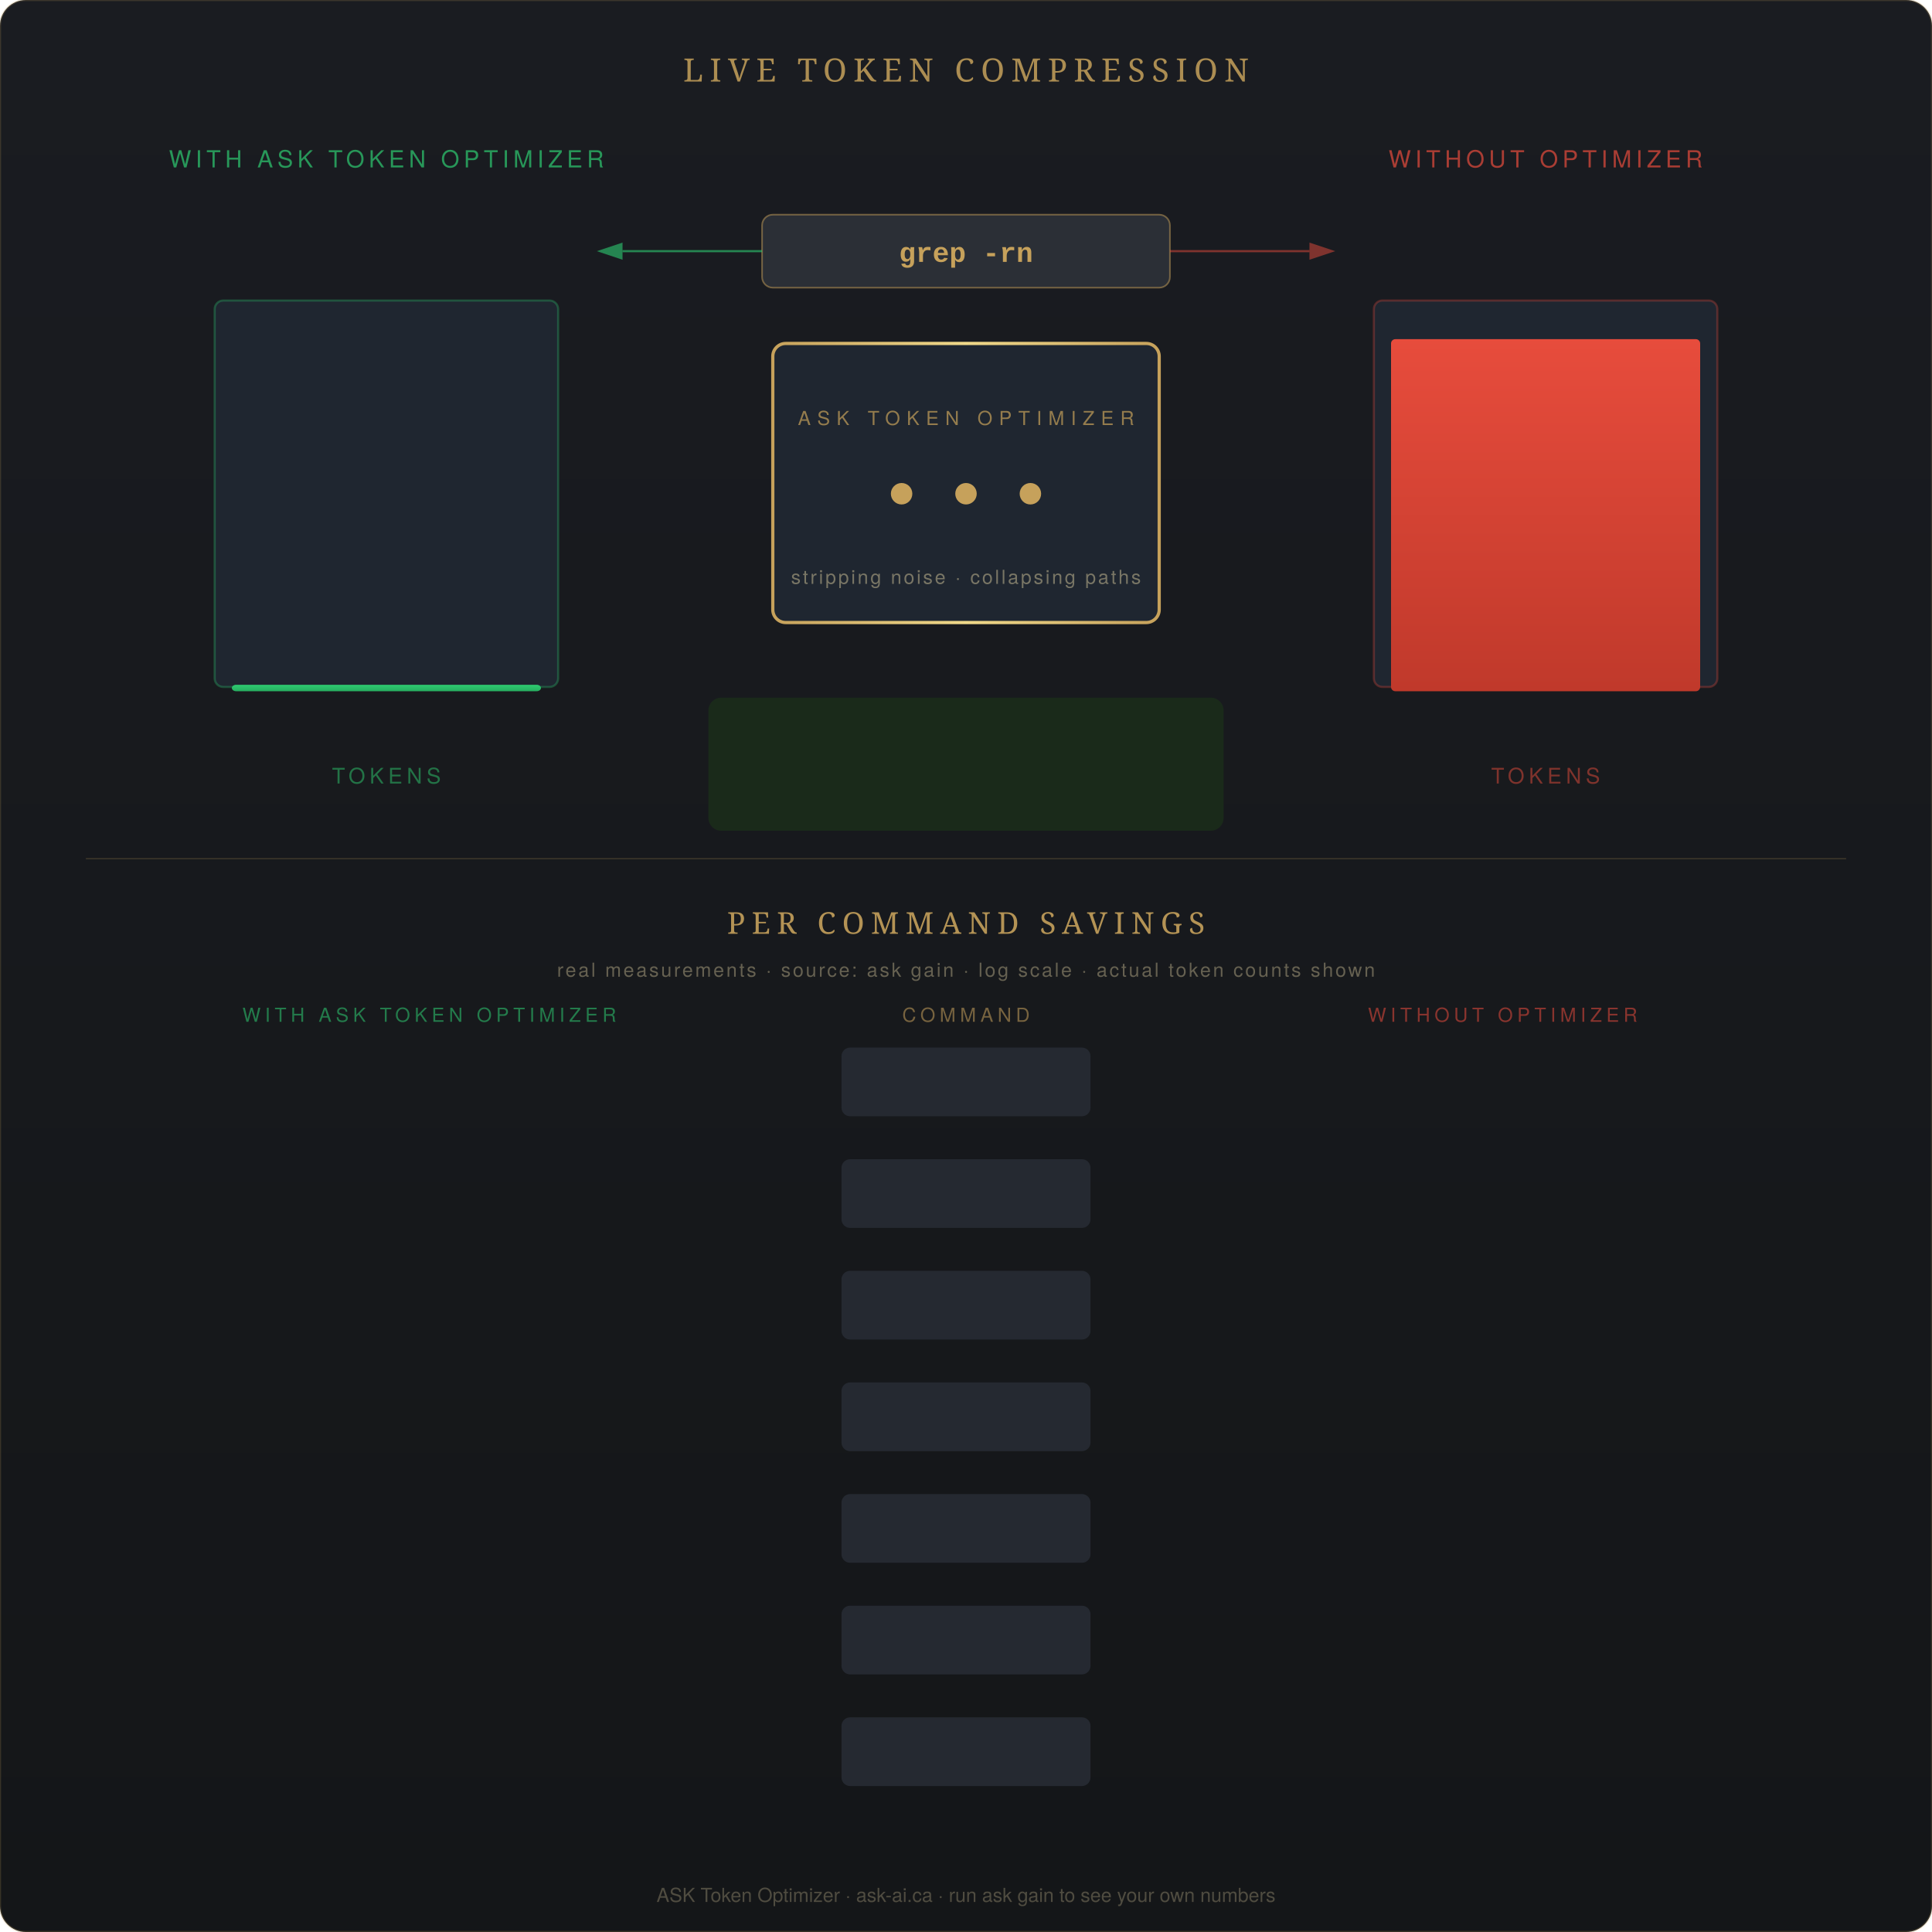
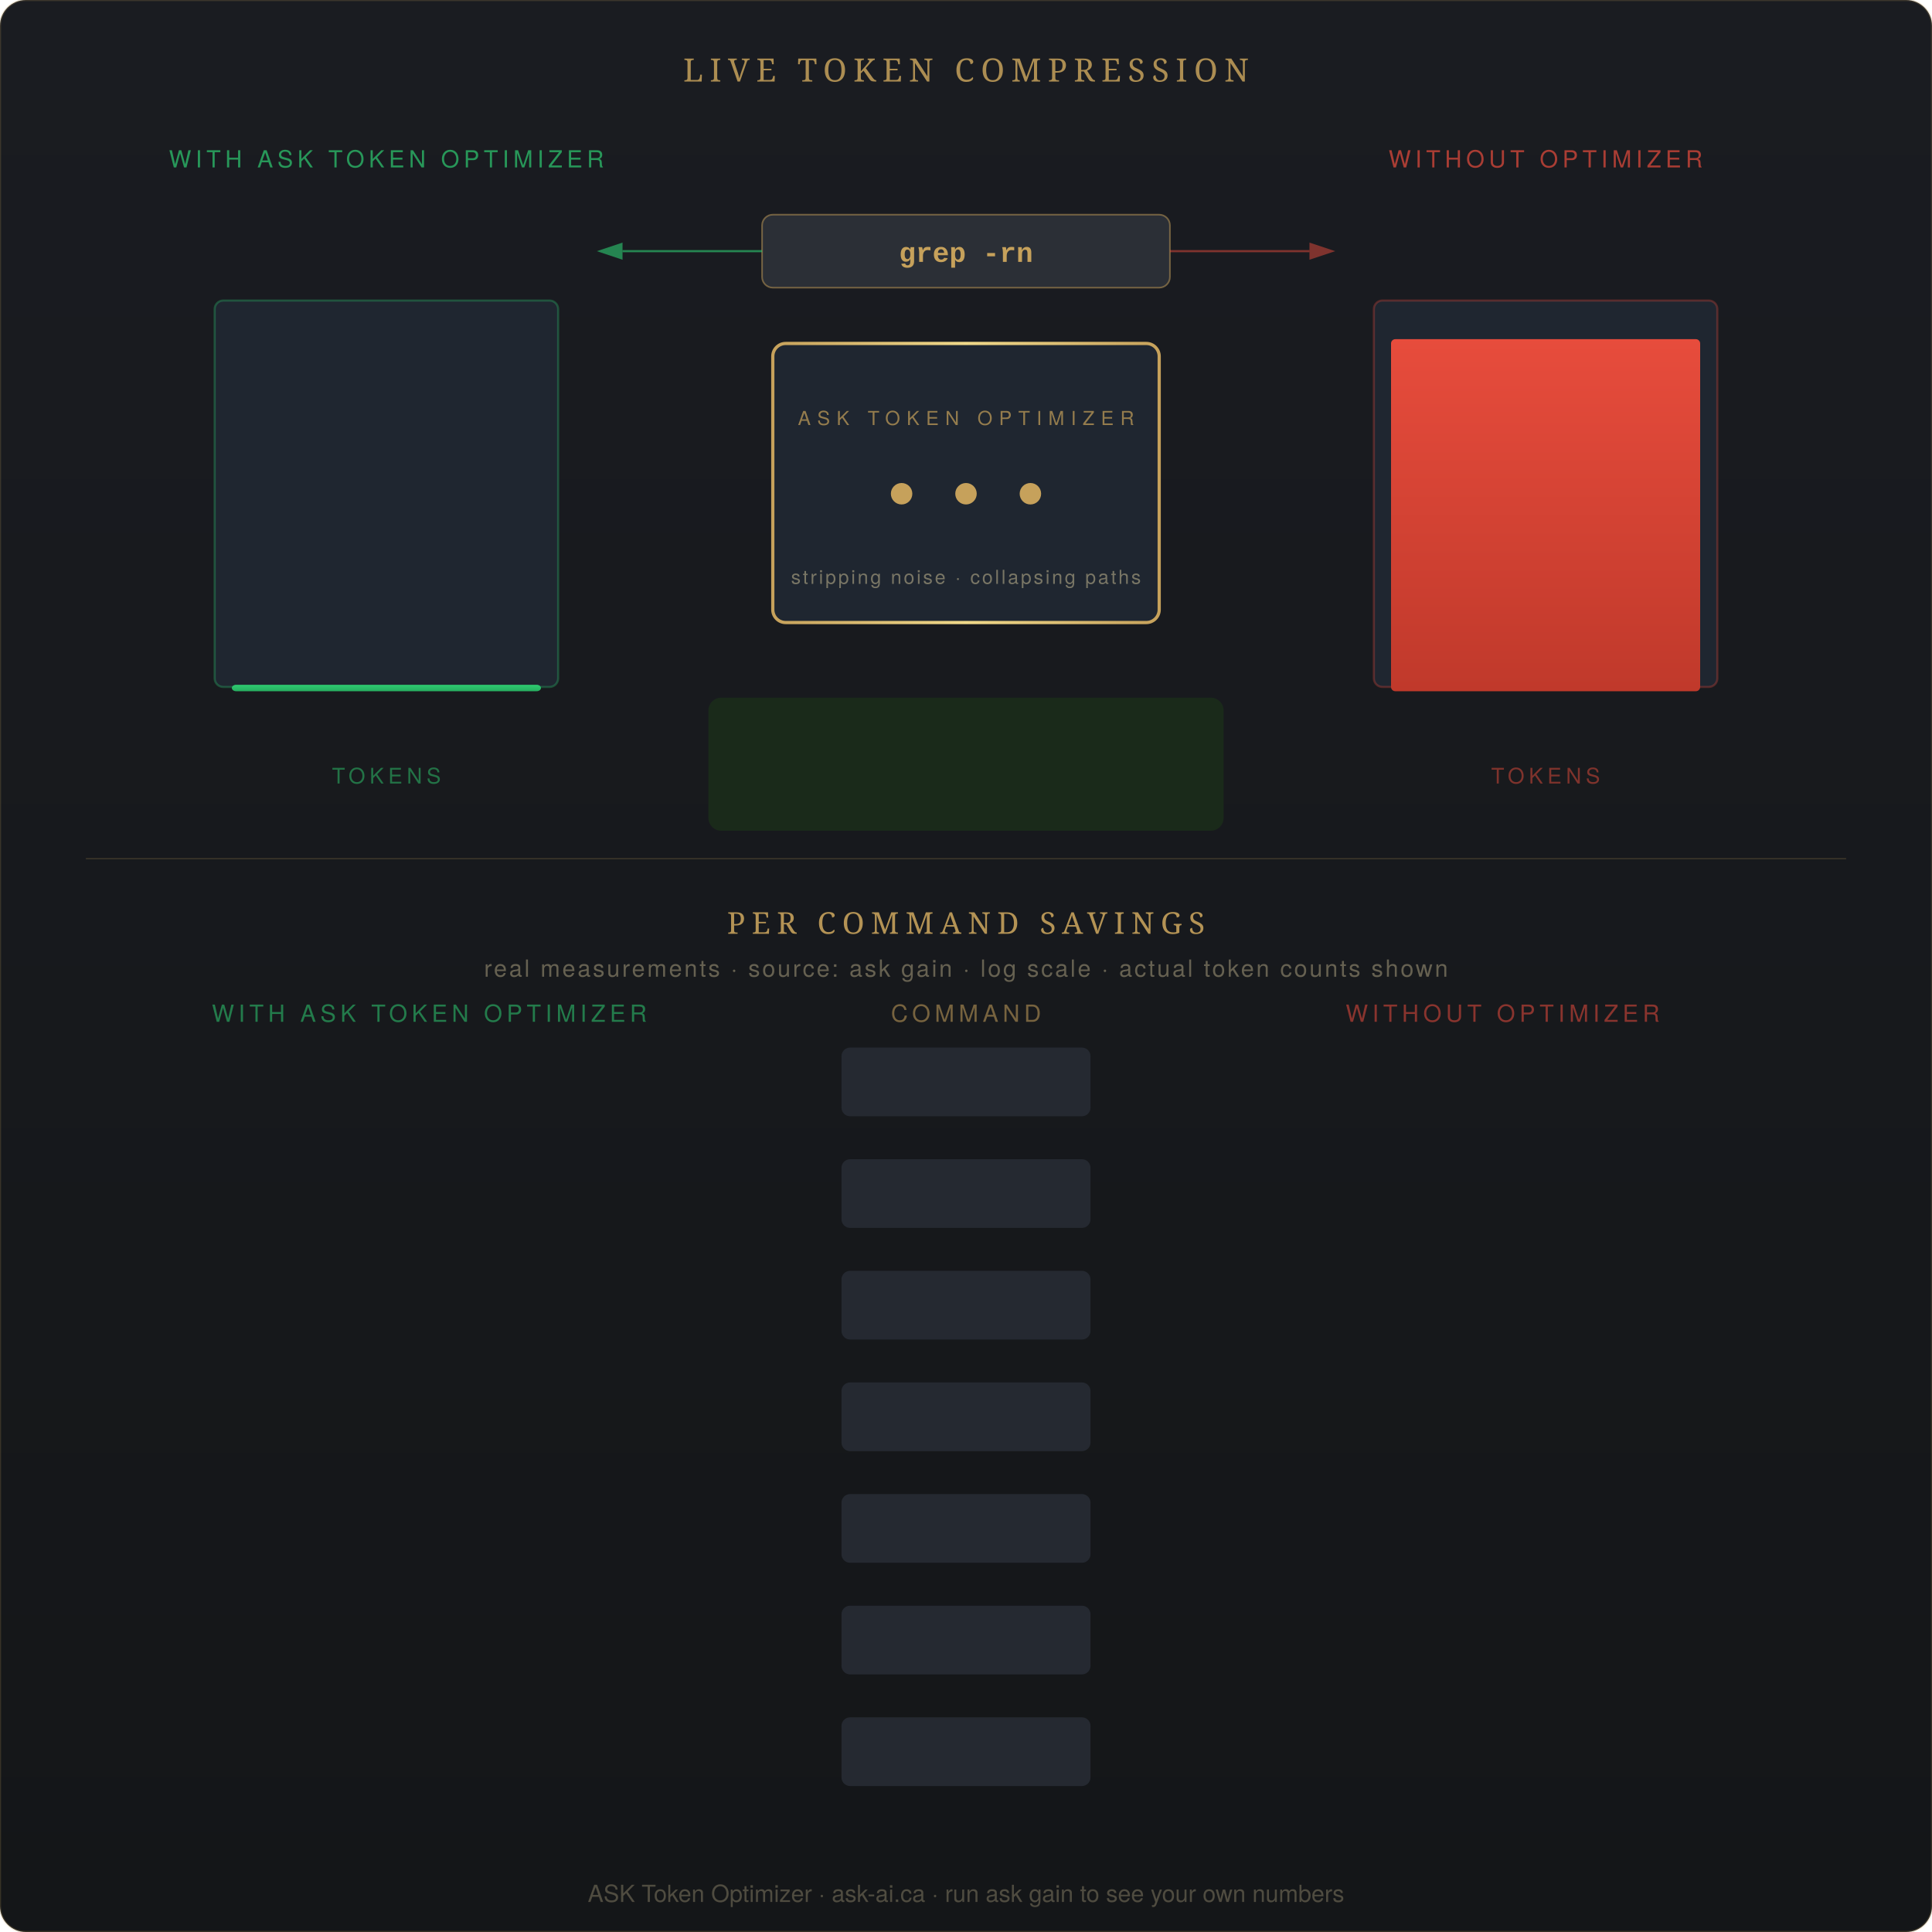
<svg xmlns="http://www.w3.org/2000/svg" viewBox="0 0 900 900" width="900" height="900">
  <defs>
    <linearGradient id="bg" x1="0%" y1="0%" x2="0%" y2="100%">
      <stop offset="0%" stop-color="#1A1C21" />
      <stop offset="100%" stop-color="#141618" />
    </linearGradient>
    <linearGradient id="barRed" x1="0%" y1="0%" x2="100%" y2="0%">
      <stop offset="0%" stop-color="#E74C3C" />
      <stop offset="100%" stop-color="#C0392B" />
    </linearGradient>
    <linearGradient id="barGreen" x1="0%" y1="0%" x2="100%" y2="0%">
      <stop offset="0%" stop-color="#2ECC71" />
      <stop offset="100%" stop-color="#27AE60" />
    </linearGradient>
    <linearGradient id="barRedV" x1="0%" y1="0%" x2="0%" y2="100%">
      <stop offset="0%" stop-color="#E74C3C" />
      <stop offset="100%" stop-color="#C0392B" />
    </linearGradient>
    <linearGradient id="barGreenV" x1="0%" y1="0%" x2="0%" y2="100%">
      <stop offset="0%" stop-color="#2ECC71" />
      <stop offset="100%" stop-color="#27AE60" />
    </linearGradient>
    <linearGradient id="goldGrad" x1="0%" y1="0%" x2="100%" y2="0%">
      <stop offset="0%" stop-color="#C6A15B" />
      <stop offset="50%" stop-color="#F0D98A" />
      <stop offset="100%" stop-color="#C6A15B" />
    </linearGradient>
    <filter id="glow">
      <feGaussianBlur stdDeviation="3" result="b" />
      <feMerge>
        <feMergeNode in="b" />
        <feMergeNode in="SourceGraphic" />
      </feMerge>
    </filter>
    <filter id="softglow">
      <feGaussianBlur stdDeviation="6" result="b" />
      <feMerge>
        <feMergeNode in="b" />
        <feMergeNode in="SourceGraphic" />
      </feMerge>
    </filter>
  </defs>
  <rect width="900" height="900" fill="url(#bg)" rx="12" />
  <rect width="900" height="900" fill="none" stroke="#C6A15B" stroke-width="1" stroke-opacity="0.2" rx="12" />
  <text x="450" y="38" text-anchor="middle" font-family="Georgia, serif" font-size="15" font-weight="400" letter-spacing="3" fill="#C6A15B" fill-opacity="0.85">LIVE TOKEN COMPRESSION</text>
  <text x="180" y="78" text-anchor="middle" font-family="'Helvetica Neue', sans-serif" font-size="11" letter-spacing="2" fill="#2ECC71" fill-opacity="0.7">WITH ASK TOKEN OPTIMIZER</text>
  <text x="720" y="78" text-anchor="middle" font-family="'Helvetica Neue', sans-serif" font-size="11" letter-spacing="2" fill="#E74C3C" fill-opacity="0.7">WITHOUT OPTIMIZER</text>
  <rect x="355" y="100" width="190" height="34" rx="5" fill="#2B2F36" stroke="#C6A15B" stroke-width="0.75" stroke-opacity="0.5" />
  <text x="450" y="122" text-anchor="middle" font-family="'Courier New', monospace" font-size="13" font-weight="600" fill="#C6A15B">grep -rn</text>
  <line x1="355" y1="117" x2="290" y2="117" stroke="#2ECC71" stroke-width="1" stroke-opacity="0.6" />
  <polygon points="290,113 278,117 290,121" fill="#2ECC71" fill-opacity="0.6" />
  <line x1="545" y1="117" x2="610" y2="117" stroke="#E74C3C" stroke-width="1" stroke-opacity="0.5" />
  <polygon points="610,113 622,117 610,121" fill="#E74C3C" fill-opacity="0.5" />
  <rect x="100" y="140" width="160" height="180" rx="4" fill="#1F2630" stroke="#2ECC71" stroke-width="1" stroke-opacity="0.3" />
  <rect x="108" y="319" width="144" height="3" rx="2" fill="url(#barGreenV)">
    <animate attributeName="height" from="0" to="3" dur="0.4s" begin="0.3s" fill="freeze" />
    <animate attributeName="y" from="322" to="319" dur="0.4s" begin="0.3s" fill="freeze" />
  </rect>
  <text x="180" y="345" text-anchor="middle" font-family="Georgia, serif" font-size="26" font-weight="400" fill="#2ECC71" filter="url(#glow)" fill-opacity="0">
    265
    <animate attributeName="fill-opacity" from="0" to="1" dur="0.4s" begin="0.8s" fill="freeze" />
  </text>
  <text x="180" y="365" text-anchor="middle" font-family="'Helvetica Neue', sans-serif" font-size="10" letter-spacing="2" fill="#2ECC71" fill-opacity="0.5">TOKENS</text>
  <rect x="360" y="160" width="180" height="130" rx="6" fill="#1F2630" stroke="url(#goldGrad)" stroke-width="1.5">
    <animate attributeName="stroke-opacity" values="0.3;1;0.3" dur="2s" repeatCount="indefinite" />
  </rect>
  <text x="450" y="198" text-anchor="middle" font-family="'Helvetica Neue', sans-serif" font-size="9" letter-spacing="3" fill="#C6A15B" fill-opacity="0.7">ASK TOKEN OPTIMIZER</text>
  <circle cx="420" cy="230" r="5" fill="#C6A15B">
    <animate attributeName="fill-opacity" values="0.2;1;0.2" dur="1.5s" begin="0.0s" repeatCount="indefinite" />
    <animate attributeName="r" values="3;6;3" dur="1.5s" begin="0.0s" repeatCount="indefinite" />
  </circle>
  <circle cx="450" cy="230" r="5" fill="#C6A15B">
    <animate attributeName="fill-opacity" values="0.2;1;0.2" dur="1.5s" begin="0.5s" repeatCount="indefinite" />
    <animate attributeName="r" values="3;6;3" dur="1.5s" begin="0.5s" repeatCount="indefinite" />
  </circle>
  <circle cx="480" cy="230" r="5" fill="#C6A15B">
    <animate attributeName="fill-opacity" values="0.2;1;0.2" dur="1.5s" begin="1.0s" repeatCount="indefinite" />
    <animate attributeName="r" values="3;6;3" dur="1.5s" begin="1.0s" repeatCount="indefinite" />
  </circle>
  <text x="450" y="272" text-anchor="middle" font-family="'Helvetica Neue', sans-serif" font-size="9" letter-spacing="1" fill="#E8D7A8" fill-opacity="0.45">stripping noise · collapsing paths</text>
  <rect x="640" y="140" width="160" height="180" rx="4" fill="#1F2630" stroke="#E74C3C" stroke-width="1" stroke-opacity="0.3" />
  <rect x="648" y="158" width="144" height="164" rx="2" fill="url(#barRedV)">
    <animate attributeName="height" from="0" to="164" dur="1.2s" begin="0.8s" fill="freeze" calcMode="spline" keySplines="0.4 0 0.2 1" />
    <animate attributeName="y" from="322" to="158" dur="1.2s" begin="0.8s" fill="freeze" calcMode="spline" keySplines="0.4 0 0.2 1" />
  </rect>
  <text x="720" y="345" text-anchor="middle" font-family="Georgia, serif" font-size="26" font-weight="400" fill="#E74C3C" filter="url(#glow)" fill-opacity="0">
    32,527
    <animate attributeName="fill-opacity" from="0" to="1" dur="0.4s" begin="1.8s" fill="freeze" />
  </text>
  <text x="720" y="365" text-anchor="middle" font-family="'Helvetica Neue', sans-serif" font-size="10" letter-spacing="2" fill="#E74C3C" fill-opacity="0.5">TOKENS</text>
  <rect x="330" y="325" width="240" height="62" rx="6" fill="#1A2A1A" stroke="#2ECC71" stroke-width="1" stroke-opacity="0">
    <animate attributeName="stroke-opacity" from="0" to="0.6" dur="0.5s" begin="2.4s" fill="freeze" />
    <animate attributeName="fill-opacity" from="0" to="1" dur="0.5s" begin="2.4s" fill="freeze" />
  </rect>
  <text x="450" y="349" text-anchor="middle" font-family="Georgia, serif" font-size="22" font-weight="400" fill="#2ECC71" filter="url(#softglow)" fill-opacity="0">
    99.2% fewer tokens
    <animate attributeName="fill-opacity" from="0" to="1" dur="0.5s" begin="2.5s" fill="freeze" />
  </text>
  <text x="450" y="370" text-anchor="middle" font-family="'Helvetica Neue', sans-serif" font-size="10" letter-spacing="2" fill="#E8D7A8" fill-opacity="0">
    SAME INFORMATION
    <animate attributeName="fill-opacity" from="0" to="0.55" dur="0.5s" begin="2.7s" fill="freeze" />
  </text>
  <line x1="40" y1="400" x2="860" y2="400" stroke="#C6A15B" stroke-width="0.5" stroke-opacity="0.25" />
  <text x="450" y="435" text-anchor="middle" font-family="Georgia, serif" font-size="14" font-weight="400" letter-spacing="3" fill="#C6A15B" fill-opacity="0.9">PER COMMAND SAVINGS</text>
-   <text x="450" y="455" text-anchor="middle" font-family="'Helvetica Neue', sans-serif" font-size="9" letter-spacing="1" fill="#E8D7A8" fill-opacity="0.38">real measurements · source: ask gain · log scale · actual token counts shown</text>
-   <text x="200" y="476" text-anchor="middle" font-family="'Helvetica Neue', sans-serif" font-size="9" letter-spacing="2" fill="#2ECC71" fill-opacity="0.55">WITH ASK TOKEN OPTIMIZER</text>
-   <text x="450" y="476" text-anchor="middle" font-family="'Helvetica Neue', sans-serif" font-size="9" letter-spacing="2" fill="#C6A15B" fill-opacity="0.55">COMMAND</text>
-   <text x="700" y="476" text-anchor="middle" font-family="'Helvetica Neue', sans-serif" font-size="9" letter-spacing="2" fill="#E74C3C" fill-opacity="0.55">WITHOUT OPTIMIZER</text>
+   <text x="450" y="455" text-anchor="middle" font-family="'Helvetica Neue', sans-serif" font-size="11" letter-spacing="1" fill="#E8D7A8" fill-opacity="0.38">real measurements · source: ask gain · log scale · actual token counts shown</text>
+   <text x="200" y="476" text-anchor="middle" font-family="'Helvetica Neue', sans-serif" font-size="11" letter-spacing="2" fill="#2ECC71" fill-opacity="0.55">WITH ASK TOKEN OPTIMIZER</text>
+   <text x="450" y="476" text-anchor="middle" font-family="'Helvetica Neue', sans-serif" font-size="11" letter-spacing="2" fill="#C6A15B" fill-opacity="0.55">COMMAND</text>
+   <text x="700" y="476" text-anchor="middle" font-family="'Helvetica Neue', sans-serif" font-size="11" letter-spacing="2" fill="#E74C3C" fill-opacity="0.55">WITHOUT OPTIMIZER</text>
  <rect x="18" y="481" width="864" height="46" rx="4" fill="#1C2028" fill-opacity="0">
    <animate attributeName="fill-opacity" from="0" to="1" dur="0.3s" begin="2.90s" fill="freeze" />
  </rect>
  <rect x="220" y="496" width="168" height="16" rx="2" fill="url(#barGreen)" fill-opacity="0">
    <animate attributeName="fill-opacity" from="0" to="1" dur="0.4s" begin="2.90s" fill="freeze" />
    <animate attributeName="width" from="0" to="168" dur="0.5s" begin="2.90s" fill="freeze" />
    <animate attributeName="x" from="388" to="220" dur="0.5s" begin="2.90s" fill="freeze" />
  </rect>
-   <text x="215" y="509" text-anchor="end" font-family="'Helvetica Neue', sans-serif" font-size="10" font-weight="600" fill="#2ECC71" fill-opacity="0">
+   <text x="215" y="509" text-anchor="end" font-family="'Helvetica Neue', sans-serif" font-size="12" font-weight="600" fill="#2ECC71" fill-opacity="0">
    334
    <animate attributeName="fill-opacity" from="0" to="0.9" dur="0.3s" begin="3.30s" fill="freeze" />
  </text>
  <rect x="392" y="488" width="116" height="32" rx="4" fill="#252931" stroke="#C6A15B" stroke-width="0.5" stroke-opacity="0">
    <animate attributeName="stroke-opacity" from="0" to="0.4" dur="0.3s" begin="2.90s" fill="freeze" />
  </rect>
-   <text x="450" y="501" text-anchor="middle" font-family="'Courier New', monospace" font-size="11" font-weight="600" fill="#C6A15B" fill-opacity="0">
+   <text x="450" y="501" text-anchor="middle" font-family="'Courier New', monospace" font-size="13" font-weight="600" fill="#C6A15B" fill-opacity="0">
    curl
    <animate attributeName="fill-opacity" from="0" to="0.9" dur="0.3s" begin="2.90s" fill="freeze" />
  </text>
-   <text x="450" y="515" text-anchor="middle" font-family="'Helvetica Neue', sans-serif" font-size="9" fill="#2ECC71" fill-opacity="0">
+   <text x="450" y="515" text-anchor="middle" font-family="'Helvetica Neue', sans-serif" font-size="11" fill="#2ECC71" fill-opacity="0">
    ↓99.5%
    <animate attributeName="fill-opacity" from="0" to="0.85" dur="0.3s" begin="3.00s" fill="freeze" />
  </text>
  <rect x="512" y="496" width="355" height="16" rx="2" fill="url(#barRed)" fill-opacity="0">
    <animate attributeName="fill-opacity" from="0" to="1" dur="0.4s" begin="2.90s" fill="freeze" />
    <animate attributeName="width" from="0" to="355" dur="0.5s" begin="2.90s" fill="freeze" />
  </rect>
-   <text x="863" y="509" text-anchor="end" font-family="'Helvetica Neue', sans-serif" font-size="10" font-weight="600" fill="#FFB3A8" fill-opacity="0">
+   <text x="863" y="509" text-anchor="end" font-family="'Helvetica Neue', sans-serif" font-size="12" font-weight="600" fill="#FFB3A8" fill-opacity="0">
    61,778
    <animate attributeName="fill-opacity" from="0" to="0.9" dur="0.3s" begin="3.30s" fill="freeze" />
  </text>
-   <text x="450" y="526" text-anchor="middle" font-family="'Helvetica Neue', sans-serif" font-size="8" fill="#E8D7A8" fill-opacity="0">
+   <text x="450" y="526" text-anchor="middle" font-family="'Helvetica Neue', sans-serif" font-size="10" fill="#E8D7A8" fill-opacity="0">
    web / app bundle
    <animate attributeName="fill-opacity" from="0" to="0.32" dur="0.3s" begin="3.10s" fill="freeze" />
  </text>
  <rect x="18" y="533" width="864" height="46" rx="4" fill="#1A1E24" fill-opacity="0">
    <animate attributeName="fill-opacity" from="0" to="1" dur="0.3s" begin="3.05s" fill="freeze" />
  </rect>
  <rect x="228" y="548" width="160" height="16" rx="2" fill="url(#barGreen)" fill-opacity="0">
    <animate attributeName="fill-opacity" from="0" to="1" dur="0.4s" begin="3.05s" fill="freeze" />
    <animate attributeName="width" from="0" to="160" dur="0.5s" begin="3.05s" fill="freeze" />
    <animate attributeName="x" from="388" to="228" dur="0.5s" begin="3.05s" fill="freeze" />
  </rect>
-   <text x="223" y="561" text-anchor="end" font-family="'Helvetica Neue', sans-serif" font-size="10" font-weight="600" fill="#2ECC71" fill-opacity="0">
+   <text x="223" y="561" text-anchor="end" font-family="'Helvetica Neue', sans-serif" font-size="12" font-weight="600" fill="#2ECC71" fill-opacity="0">
    265
    <animate attributeName="fill-opacity" from="0" to="0.9" dur="0.3s" begin="3.45s" fill="freeze" />
  </text>
  <rect x="392" y="540" width="116" height="32" rx="4" fill="#252931" stroke="#C6A15B" stroke-width="0.5" stroke-opacity="0">
    <animate attributeName="stroke-opacity" from="0" to="0.4" dur="0.3s" begin="3.05s" fill="freeze" />
  </rect>
-   <text x="450" y="553" text-anchor="middle" font-family="'Courier New', monospace" font-size="11" font-weight="600" fill="#C6A15B" fill-opacity="0">
+   <text x="450" y="553" text-anchor="middle" font-family="'Courier New', monospace" font-size="13" font-weight="600" fill="#C6A15B" fill-opacity="0">
    grep
    <animate attributeName="fill-opacity" from="0" to="0.9" dur="0.3s" begin="3.05s" fill="freeze" />
  </text>
-   <text x="450" y="567" text-anchor="middle" font-family="'Helvetica Neue', sans-serif" font-size="9" fill="#2ECC71" fill-opacity="0">
+   <text x="450" y="567" text-anchor="middle" font-family="'Helvetica Neue', sans-serif" font-size="11" fill="#2ECC71" fill-opacity="0">
    ↓99.2%
    <animate attributeName="fill-opacity" from="0" to="0.85" dur="0.3s" begin="3.15s" fill="freeze" />
  </text>
  <rect x="512" y="548" width="332" height="16" rx="2" fill="url(#barRed)" fill-opacity="0">
    <animate attributeName="fill-opacity" from="0" to="1" dur="0.4s" begin="3.05s" fill="freeze" />
    <animate attributeName="width" from="0" to="332" dur="0.5s" begin="3.05s" fill="freeze" />
  </rect>
-   <text x="840" y="561" text-anchor="end" font-family="'Helvetica Neue', sans-serif" font-size="10" font-weight="600" fill="#FFB3A8" fill-opacity="0">
+   <text x="840" y="561" text-anchor="end" font-family="'Helvetica Neue', sans-serif" font-size="12" font-weight="600" fill="#FFB3A8" fill-opacity="0">
    32,527
    <animate attributeName="fill-opacity" from="0" to="0.9" dur="0.3s" begin="3.45s" fill="freeze" />
  </text>
-   <text x="450" y="578" text-anchor="middle" font-family="'Helvetica Neue', sans-serif" font-size="8" fill="#E8D7A8" fill-opacity="0">
+   <text x="450" y="578" text-anchor="middle" font-family="'Helvetica Neue', sans-serif" font-size="10" fill="#E8D7A8" fill-opacity="0">
    codebase search
    <animate attributeName="fill-opacity" from="0" to="0.32" dur="0.3s" begin="3.25s" fill="freeze" />
  </text>
  <rect x="18" y="585" width="864" height="46" rx="4" fill="#1C2028" fill-opacity="0">
    <animate attributeName="fill-opacity" from="0" to="1" dur="0.3s" begin="3.20s" fill="freeze" />
  </rect>
  <rect x="318" y="600" width="70" height="16" rx="2" fill="url(#barGreen)" fill-opacity="0">
    <animate attributeName="fill-opacity" from="0" to="1" dur="0.4s" begin="3.20s" fill="freeze" />
    <animate attributeName="width" from="0" to="70" dur="0.5s" begin="3.20s" fill="freeze" />
    <animate attributeName="x" from="388" to="318" dur="0.5s" begin="3.20s" fill="freeze" />
  </rect>
-   <text x="313" y="613" text-anchor="end" font-family="'Helvetica Neue', sans-serif" font-size="10" font-weight="600" fill="#2ECC71" fill-opacity="0">
+   <text x="313" y="613" text-anchor="end" font-family="'Helvetica Neue', sans-serif" font-size="12" font-weight="600" fill="#2ECC71" fill-opacity="0">
    21
    <animate attributeName="fill-opacity" from="0" to="0.9" dur="0.3s" begin="3.60s" fill="freeze" />
  </text>
  <rect x="392" y="592" width="116" height="32" rx="4" fill="#252931" stroke="#C6A15B" stroke-width="0.5" stroke-opacity="0">
    <animate attributeName="stroke-opacity" from="0" to="0.4" dur="0.3s" begin="3.20s" fill="freeze" />
  </rect>
-   <text x="450" y="605" text-anchor="middle" font-family="'Courier New', monospace" font-size="11" font-weight="600" fill="#C6A15B" fill-opacity="0">
+   <text x="450" y="605" text-anchor="middle" font-family="'Courier New', monospace" font-size="13" font-weight="600" fill="#C6A15B" fill-opacity="0">
    cat
    <animate attributeName="fill-opacity" from="0" to="0.9" dur="0.3s" begin="3.20s" fill="freeze" />
  </text>
-   <text x="450" y="619" text-anchor="middle" font-family="'Helvetica Neue', sans-serif" font-size="9" fill="#2ECC71" fill-opacity="0">
+   <text x="450" y="619" text-anchor="middle" font-family="'Helvetica Neue', sans-serif" font-size="11" fill="#2ECC71" fill-opacity="0">
    ↓99.9%
    <animate attributeName="fill-opacity" from="0" to="0.85" dur="0.3s" begin="3.30s" fill="freeze" />
  </text>
  <rect x="512" y="600" width="320" height="16" rx="2" fill="url(#barRed)" fill-opacity="0">
    <animate attributeName="fill-opacity" from="0" to="1" dur="0.4s" begin="3.20s" fill="freeze" />
    <animate attributeName="width" from="0" to="320" dur="0.5s" begin="3.20s" fill="freeze" />
  </rect>
-   <text x="828" y="613" text-anchor="end" font-family="'Helvetica Neue', sans-serif" font-size="10" font-weight="600" fill="#FFB3A8" fill-opacity="0">
+   <text x="828" y="613" text-anchor="end" font-family="'Helvetica Neue', sans-serif" font-size="12" font-weight="600" fill="#FFB3A8" fill-opacity="0">
    23,141
    <animate attributeName="fill-opacity" from="0" to="0.9" dur="0.3s" begin="3.60s" fill="freeze" />
  </text>
-   <text x="450" y="630" text-anchor="middle" font-family="'Helvetica Neue', sans-serif" font-size="8" fill="#E8D7A8" fill-opacity="0">
+   <text x="450" y="630" text-anchor="middle" font-family="'Helvetica Neue', sans-serif" font-size="10" fill="#E8D7A8" fill-opacity="0">
    large log file
    <animate attributeName="fill-opacity" from="0" to="0.32" dur="0.3s" begin="3.40s" fill="freeze" />
  </text>
  <rect x="18" y="637" width="864" height="46" rx="4" fill="#1A1E24" fill-opacity="0">
    <animate attributeName="fill-opacity" from="0" to="1" dur="0.3s" begin="3.35s" fill="freeze" />
  </rect>
  <rect x="285" y="652" width="103" height="16" rx="2" fill="url(#barGreen)" fill-opacity="0">
    <animate attributeName="fill-opacity" from="0" to="1" dur="0.4s" begin="3.35s" fill="freeze" />
    <animate attributeName="width" from="0" to="103" dur="0.5s" begin="3.35s" fill="freeze" />
    <animate attributeName="x" from="388" to="285" dur="0.5s" begin="3.35s" fill="freeze" />
  </rect>
-   <text x="280" y="665" text-anchor="end" font-family="'Helvetica Neue', sans-serif" font-size="10" font-weight="600" fill="#2ECC71" fill-opacity="0">
+   <text x="280" y="665" text-anchor="end" font-family="'Helvetica Neue', sans-serif" font-size="12" font-weight="600" fill="#2ECC71" fill-opacity="0">
    53
    <animate attributeName="fill-opacity" from="0" to="0.9" dur="0.3s" begin="3.75s" fill="freeze" />
  </text>
  <rect x="392" y="644" width="116" height="32" rx="4" fill="#252931" stroke="#C6A15B" stroke-width="0.5" stroke-opacity="0">
    <animate attributeName="stroke-opacity" from="0" to="0.4" dur="0.3s" begin="3.35s" fill="freeze" />
  </rect>
-   <text x="450" y="657" text-anchor="middle" font-family="'Courier New', monospace" font-size="11" font-weight="600" fill="#C6A15B" fill-opacity="0">
+   <text x="450" y="657" text-anchor="middle" font-family="'Courier New', monospace" font-size="13" font-weight="600" fill="#C6A15B" fill-opacity="0">
    curl
    <animate attributeName="fill-opacity" from="0" to="0.9" dur="0.3s" begin="3.35s" fill="freeze" />
  </text>
-   <text x="450" y="671" text-anchor="middle" font-family="'Helvetica Neue', sans-serif" font-size="9" fill="#2ECC71" fill-opacity="0">
+   <text x="450" y="671" text-anchor="middle" font-family="'Helvetica Neue', sans-serif" font-size="11" fill="#2ECC71" fill-opacity="0">
    ↓99.8%
    <animate attributeName="fill-opacity" from="0" to="0.85" dur="0.3s" begin="3.45s" fill="freeze" />
  </text>
  <rect x="512" y="652" width="317" height="16" rx="2" fill="url(#barRed)" fill-opacity="0">
    <animate attributeName="fill-opacity" from="0" to="1" dur="0.4s" begin="3.35s" fill="freeze" />
    <animate attributeName="width" from="0" to="317" dur="0.5s" begin="3.35s" fill="freeze" />
  </rect>
-   <text x="825" y="665" text-anchor="end" font-family="'Helvetica Neue', sans-serif" font-size="10" font-weight="600" fill="#FFB3A8" fill-opacity="0">
+   <text x="825" y="665" text-anchor="end" font-family="'Helvetica Neue', sans-serif" font-size="12" font-weight="600" fill="#FFB3A8" fill-opacity="0">
    21,467
    <animate attributeName="fill-opacity" from="0" to="0.9" dur="0.3s" begin="3.75s" fill="freeze" />
  </text>
-   <text x="450" y="682" text-anchor="middle" font-family="'Helvetica Neue', sans-serif" font-size="8" fill="#E8D7A8" fill-opacity="0">
+   <text x="450" y="682" text-anchor="middle" font-family="'Helvetica Neue', sans-serif" font-size="10" fill="#E8D7A8" fill-opacity="0">
    service api
    <animate attributeName="fill-opacity" from="0" to="0.32" dur="0.3s" begin="3.55s" fill="freeze" />
  </text>
  <rect x="18" y="689" width="864" height="46" rx="4" fill="#1C2028" fill-opacity="0">
    <animate attributeName="fill-opacity" from="0" to="1" dur="0.3s" begin="3.50s" fill="freeze" />
  </rect>
  <rect x="384" y="704" width="4" height="16" rx="2" fill="url(#barGreen)" fill-opacity="0">
    <animate attributeName="fill-opacity" from="0" to="1" dur="0.4s" begin="3.50s" fill="freeze" />
    <animate attributeName="width" from="0" to="4" dur="0.5s" begin="3.50s" fill="freeze" />
    <animate attributeName="x" from="388" to="384" dur="0.5s" begin="3.50s" fill="freeze" />
  </rect>
-   <text x="379" y="717" text-anchor="end" font-family="'Helvetica Neue', sans-serif" font-size="10" font-weight="600" fill="#2ECC71" fill-opacity="0">
+   <text x="379" y="717" text-anchor="end" font-family="'Helvetica Neue', sans-serif" font-size="12" font-weight="600" fill="#2ECC71" fill-opacity="0">
    3
    <animate attributeName="fill-opacity" from="0" to="0.9" dur="0.3s" begin="3.90s" fill="freeze" />
  </text>
  <rect x="392" y="696" width="116" height="32" rx="4" fill="#252931" stroke="#C6A15B" stroke-width="0.5" stroke-opacity="0">
    <animate attributeName="stroke-opacity" from="0" to="0.4" dur="0.3s" begin="3.50s" fill="freeze" />
  </rect>
-   <text x="450" y="709" text-anchor="middle" font-family="'Courier New', monospace" font-size="11" font-weight="600" fill="#C6A15B" fill-opacity="0">
+   <text x="450" y="709" text-anchor="middle" font-family="'Courier New', monospace" font-size="13" font-weight="600" fill="#C6A15B" fill-opacity="0">
    find
    <animate attributeName="fill-opacity" from="0" to="0.9" dur="0.3s" begin="3.50s" fill="freeze" />
  </text>
-   <text x="450" y="723" text-anchor="middle" font-family="'Helvetica Neue', sans-serif" font-size="9" fill="#2ECC71" fill-opacity="0">
+   <text x="450" y="723" text-anchor="middle" font-family="'Helvetica Neue', sans-serif" font-size="11" fill="#2ECC71" fill-opacity="0">
    ↓99.9%
    <animate attributeName="fill-opacity" from="0" to="0.85" dur="0.3s" begin="3.60s" fill="freeze" />
  </text>
  <rect x="512" y="704" width="250" height="16" rx="2" fill="url(#barRed)" fill-opacity="0">
    <animate attributeName="fill-opacity" from="0" to="1" dur="0.4s" begin="3.50s" fill="freeze" />
    <animate attributeName="width" from="0" to="250" dur="0.5s" begin="3.50s" fill="freeze" />
  </rect>
-   <text x="758" y="717" text-anchor="end" font-family="'Helvetica Neue', sans-serif" font-size="10" font-weight="600" fill="#FFB3A8" fill-opacity="0">
+   <text x="758" y="717" text-anchor="end" font-family="'Helvetica Neue', sans-serif" font-size="12" font-weight="600" fill="#FFB3A8" fill-opacity="0">
    3,244
    <animate attributeName="fill-opacity" from="0" to="0.9" dur="0.3s" begin="3.90s" fill="freeze" />
  </text>
-   <text x="450" y="734" text-anchor="middle" font-family="'Helvetica Neue', sans-serif" font-size="8" fill="#E8D7A8" fill-opacity="0">
+   <text x="450" y="734" text-anchor="middle" font-family="'Helvetica Neue', sans-serif" font-size="10" fill="#E8D7A8" fill-opacity="0">
    recursive
    <animate attributeName="fill-opacity" from="0" to="0.32" dur="0.3s" begin="3.70s" fill="freeze" />
  </text>
  <rect x="18" y="741" width="864" height="46" rx="4" fill="#1A1E24" fill-opacity="0">
    <animate attributeName="fill-opacity" from="0" to="1" dur="0.3s" begin="3.65s" fill="freeze" />
  </rect>
  <rect x="204" y="756" width="184" height="16" rx="2" fill="url(#barGreen)" fill-opacity="0">
    <animate attributeName="fill-opacity" from="0" to="1" dur="0.4s" begin="3.65s" fill="freeze" />
    <animate attributeName="width" from="0" to="184" dur="0.5s" begin="3.65s" fill="freeze" />
    <animate attributeName="x" from="388" to="204" dur="0.5s" begin="3.65s" fill="freeze" />
  </rect>
-   <text x="199" y="769" text-anchor="end" font-family="'Helvetica Neue', sans-serif" font-size="10" font-weight="600" fill="#2ECC71" fill-opacity="0">
+   <text x="199" y="769" text-anchor="end" font-family="'Helvetica Neue', sans-serif" font-size="12" font-weight="600" fill="#2ECC71" fill-opacity="0">
    522
    <animate attributeName="fill-opacity" from="0" to="0.9" dur="0.3s" begin="4.05s" fill="freeze" />
  </text>
  <rect x="392" y="748" width="116" height="32" rx="4" fill="#252931" stroke="#C6A15B" stroke-width="0.5" stroke-opacity="0">
    <animate attributeName="stroke-opacity" from="0" to="0.4" dur="0.3s" begin="3.65s" fill="freeze" />
  </rect>
-   <text x="450" y="761" text-anchor="middle" font-family="'Courier New', monospace" font-size="11" font-weight="600" fill="#C6A15B" fill-opacity="0">
+   <text x="450" y="761" text-anchor="middle" font-family="'Courier New', monospace" font-size="13" font-weight="600" fill="#C6A15B" fill-opacity="0">
    ls -la
    <animate attributeName="fill-opacity" from="0" to="0.9" dur="0.3s" begin="3.65s" fill="freeze" />
  </text>
-   <text x="450" y="775" text-anchor="middle" font-family="'Helvetica Neue', sans-serif" font-size="9" fill="#2ECC71" fill-opacity="0">
+   <text x="450" y="775" text-anchor="middle" font-family="'Helvetica Neue', sans-serif" font-size="11" fill="#2ECC71" fill-opacity="0">
    ↓76.8%
    <animate attributeName="fill-opacity" from="0" to="0.85" dur="0.3s" begin="3.75s" fill="freeze" />
  </text>
  <rect x="512" y="756" width="237" height="16" rx="2" fill="url(#barRed)" fill-opacity="0">
    <animate attributeName="fill-opacity" from="0" to="1" dur="0.4s" begin="3.65s" fill="freeze" />
    <animate attributeName="width" from="0" to="237" dur="0.5s" begin="3.65s" fill="freeze" />
  </rect>
-   <text x="745" y="769" text-anchor="end" font-family="'Helvetica Neue', sans-serif" font-size="10" font-weight="600" fill="#FFB3A8" fill-opacity="0">
+   <text x="745" y="769" text-anchor="end" font-family="'Helvetica Neue', sans-serif" font-size="12" font-weight="600" fill="#FFB3A8" fill-opacity="0">
    2,247
    <animate attributeName="fill-opacity" from="0" to="0.9" dur="0.3s" begin="4.05s" fill="freeze" />
  </text>
-   <text x="450" y="786" text-anchor="middle" font-family="'Helvetica Neue', sans-serif" font-size="8" fill="#E8D7A8" fill-opacity="0">
+   <text x="450" y="786" text-anchor="middle" font-family="'Helvetica Neue', sans-serif" font-size="10" fill="#E8D7A8" fill-opacity="0">
    dir listing
    <animate attributeName="fill-opacity" from="0" to="0.32" dur="0.3s" begin="3.85s" fill="freeze" />
  </text>
  <rect x="18" y="793" width="864" height="46" rx="4" fill="#1C2028" fill-opacity="0">
    <animate attributeName="fill-opacity" from="0" to="1" dur="0.3s" begin="3.80s" fill="freeze" />
  </rect>
  <rect x="280" y="808" width="108" height="16" rx="2" fill="url(#barGreen)" fill-opacity="0">
    <animate attributeName="fill-opacity" from="0" to="1" dur="0.4s" begin="3.80s" fill="freeze" />
    <animate attributeName="width" from="0" to="108" dur="0.5s" begin="3.80s" fill="freeze" />
    <animate attributeName="x" from="388" to="280" dur="0.5s" begin="3.80s" fill="freeze" />
  </rect>
-   <text x="275" y="821" text-anchor="end" font-family="'Helvetica Neue', sans-serif" font-size="10" font-weight="600" fill="#2ECC71" fill-opacity="0">
+   <text x="275" y="821" text-anchor="end" font-family="'Helvetica Neue', sans-serif" font-size="12" font-weight="600" fill="#2ECC71" fill-opacity="0">
    62
    <animate attributeName="fill-opacity" from="0" to="0.9" dur="0.3s" begin="4.20s" fill="freeze" />
  </text>
  <rect x="392" y="800" width="116" height="32" rx="4" fill="#252931" stroke="#C6A15B" stroke-width="0.5" stroke-opacity="0">
    <animate attributeName="stroke-opacity" from="0" to="0.4" dur="0.3s" begin="3.80s" fill="freeze" />
  </rect>
-   <text x="450" y="813" text-anchor="middle" font-family="'Courier New', monospace" font-size="11" font-weight="600" fill="#C6A15B" fill-opacity="0">
+   <text x="450" y="813" text-anchor="middle" font-family="'Courier New', monospace" font-size="13" font-weight="600" fill="#C6A15B" fill-opacity="0">
    git status
    <animate attributeName="fill-opacity" from="0" to="0.9" dur="0.3s" begin="3.80s" fill="freeze" />
  </text>
-   <text x="450" y="827" text-anchor="middle" font-family="'Helvetica Neue', sans-serif" font-size="9" fill="#2ECC71" fill-opacity="0">
+   <text x="450" y="827" text-anchor="middle" font-family="'Helvetica Neue', sans-serif" font-size="11" fill="#2ECC71" fill-opacity="0">
    ↓65.4%
    <animate attributeName="fill-opacity" from="0" to="0.85" dur="0.3s" begin="3.90s" fill="freeze" />
  </text>
  <rect x="512" y="808" width="146" height="16" rx="2" fill="url(#barRed)" fill-opacity="0">
    <animate attributeName="fill-opacity" from="0" to="1" dur="0.4s" begin="3.80s" fill="freeze" />
    <animate attributeName="width" from="0" to="146" dur="0.5s" begin="3.80s" fill="freeze" />
  </rect>
-   <text x="654" y="821" text-anchor="end" font-family="'Helvetica Neue', sans-serif" font-size="10" font-weight="600" fill="#FFB3A8" fill-opacity="0">
+   <text x="654" y="821" text-anchor="end" font-family="'Helvetica Neue', sans-serif" font-size="12" font-weight="600" fill="#FFB3A8" fill-opacity="0">
    179
    <animate attributeName="fill-opacity" from="0" to="0.9" dur="0.3s" begin="4.20s" fill="freeze" />
  </text>
-   <text x="450" y="838" text-anchor="middle" font-family="'Helvetica Neue', sans-serif" font-size="8" fill="#E8D7A8" fill-opacity="0">
+   <text x="450" y="838" text-anchor="middle" font-family="'Helvetica Neue', sans-serif" font-size="10" fill="#E8D7A8" fill-opacity="0">
    monorepo
    <animate attributeName="fill-opacity" from="0" to="0.32" dur="0.3s" begin="4.00s" fill="freeze" />
  </text>
-   <text x="450" y="886" text-anchor="middle" font-family="'Helvetica Neue', sans-serif" font-size="9" fill="#E8D7A8" fill-opacity="0.28">ASK Token Optimizer · ask-ai.ca · run ask gain to see your own numbers</text>
+   <text x="450" y="886" text-anchor="middle" font-family="'Helvetica Neue', sans-serif" font-size="11" fill="#E8D7A8" fill-opacity="0.28">ASK Token Optimizer · ask-ai.ca · run ask gain to see your own numbers</text>
</svg>
